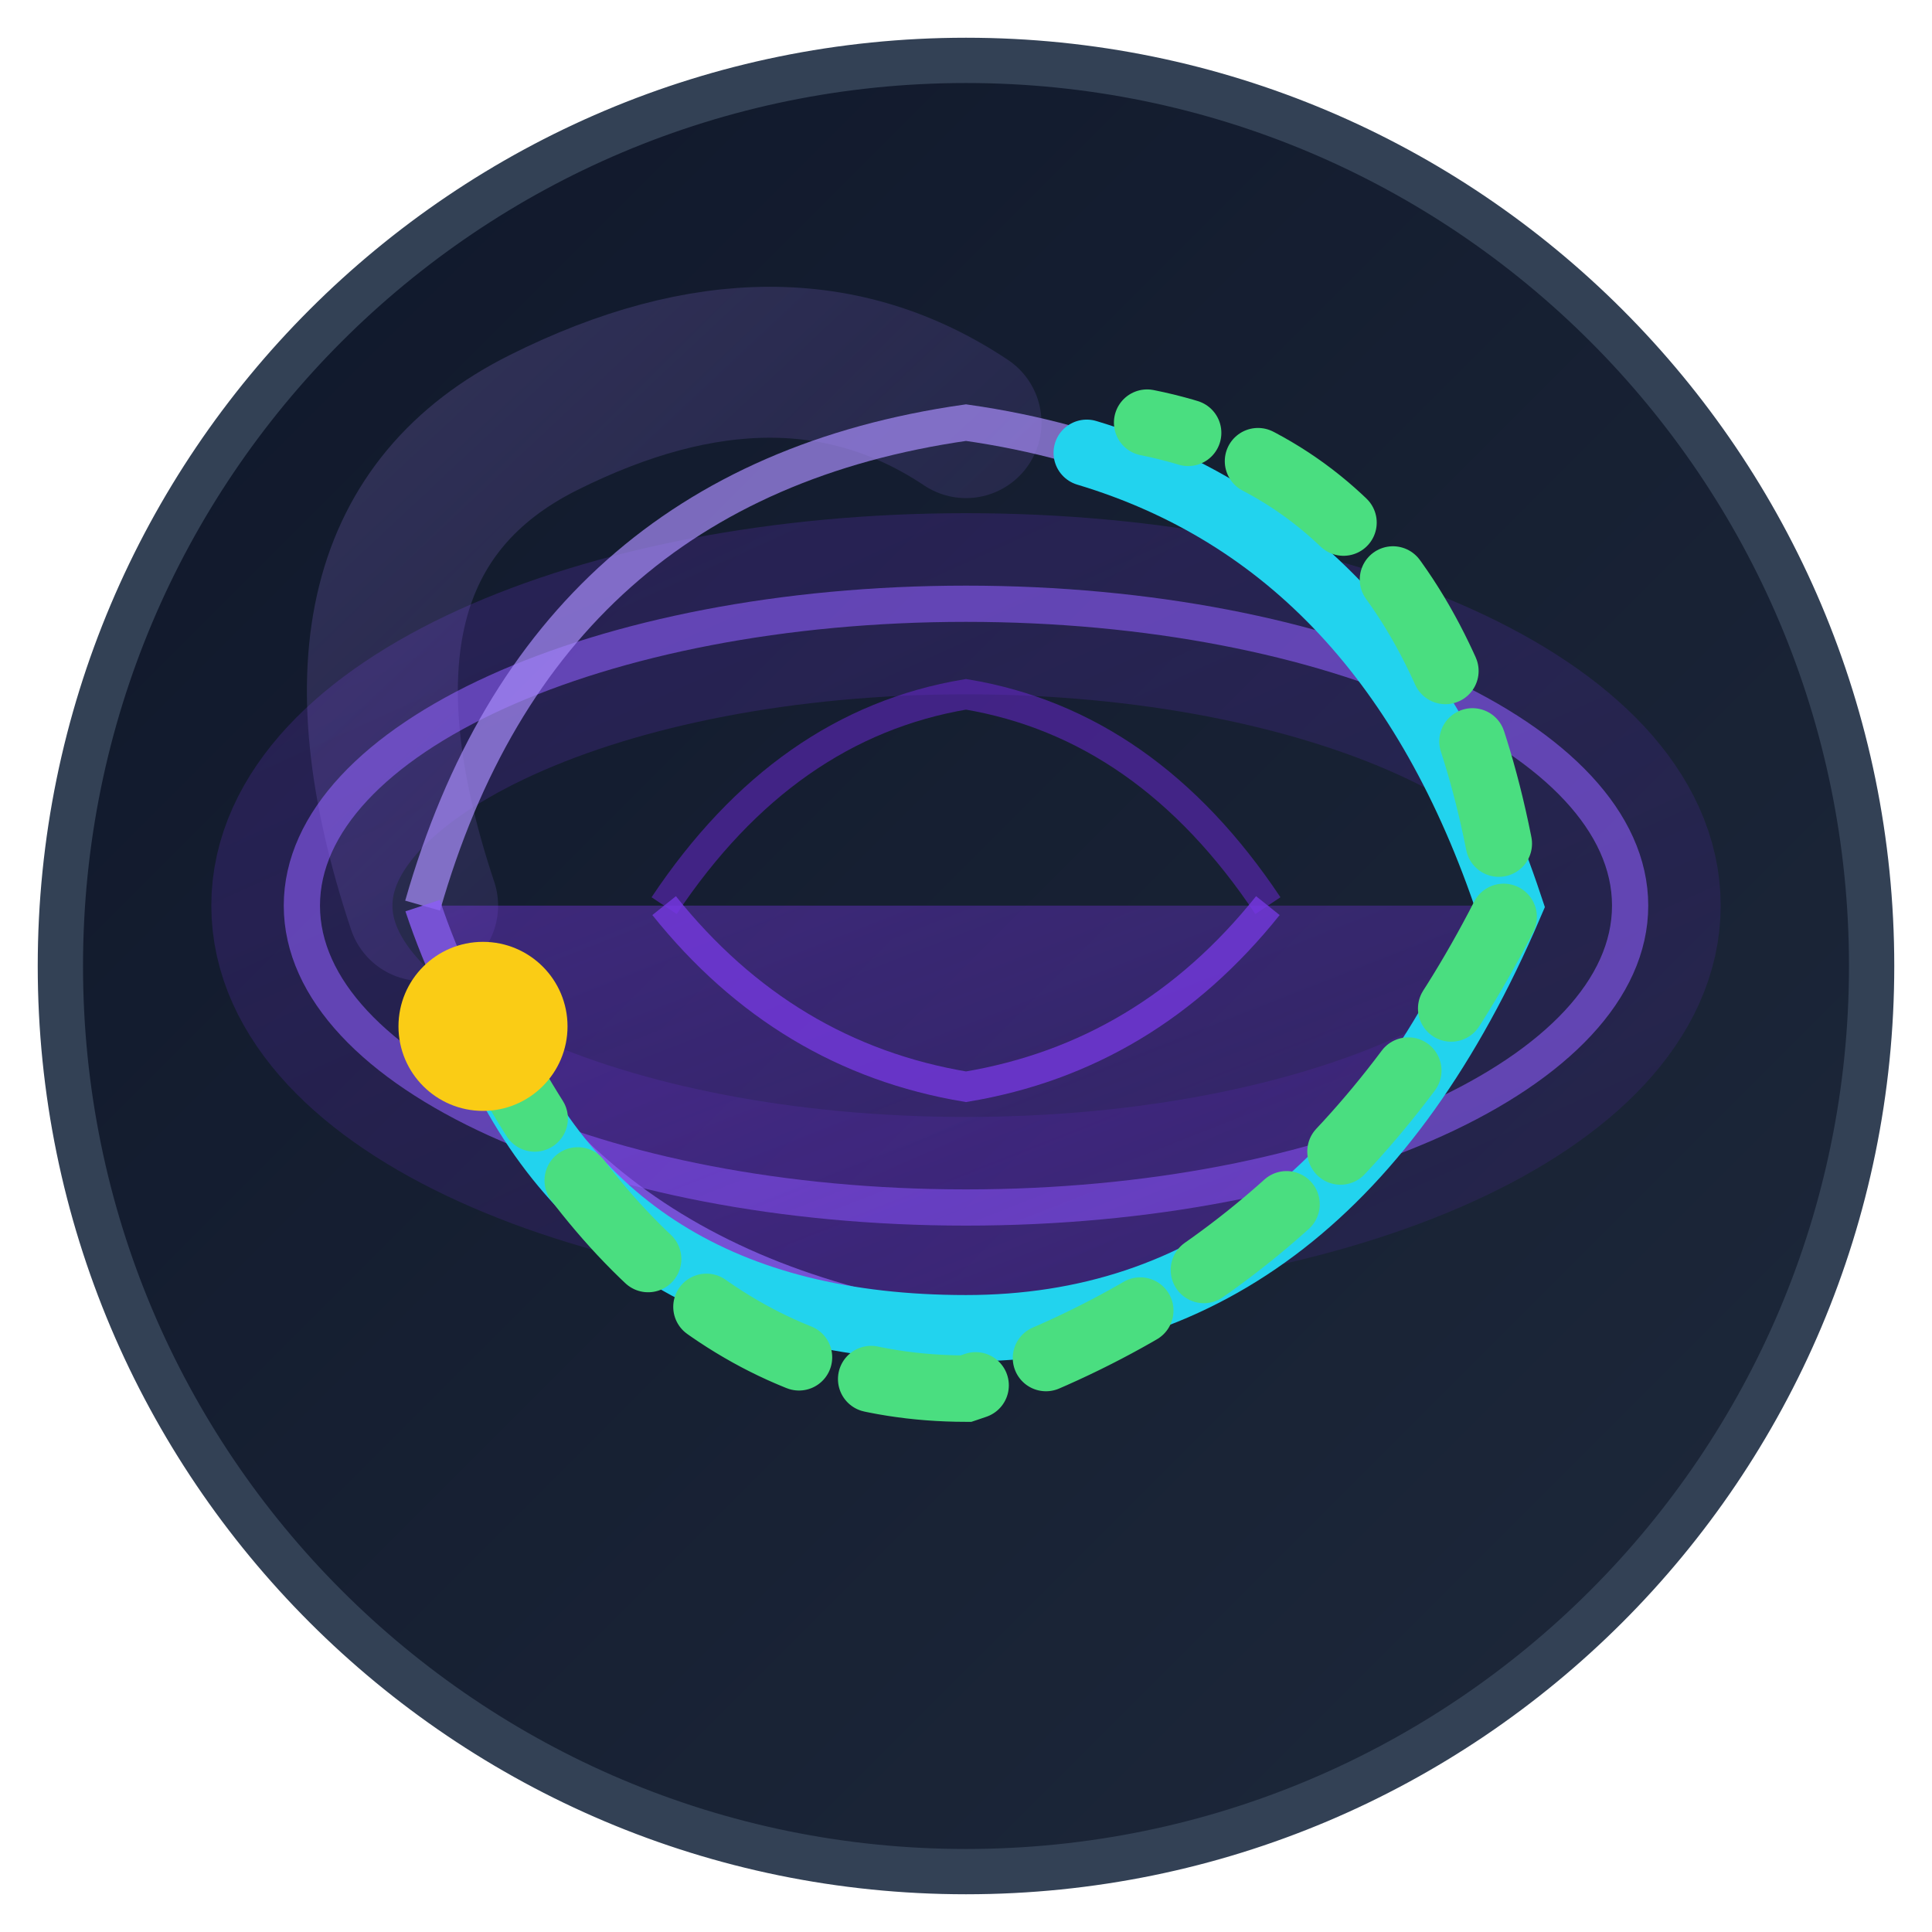
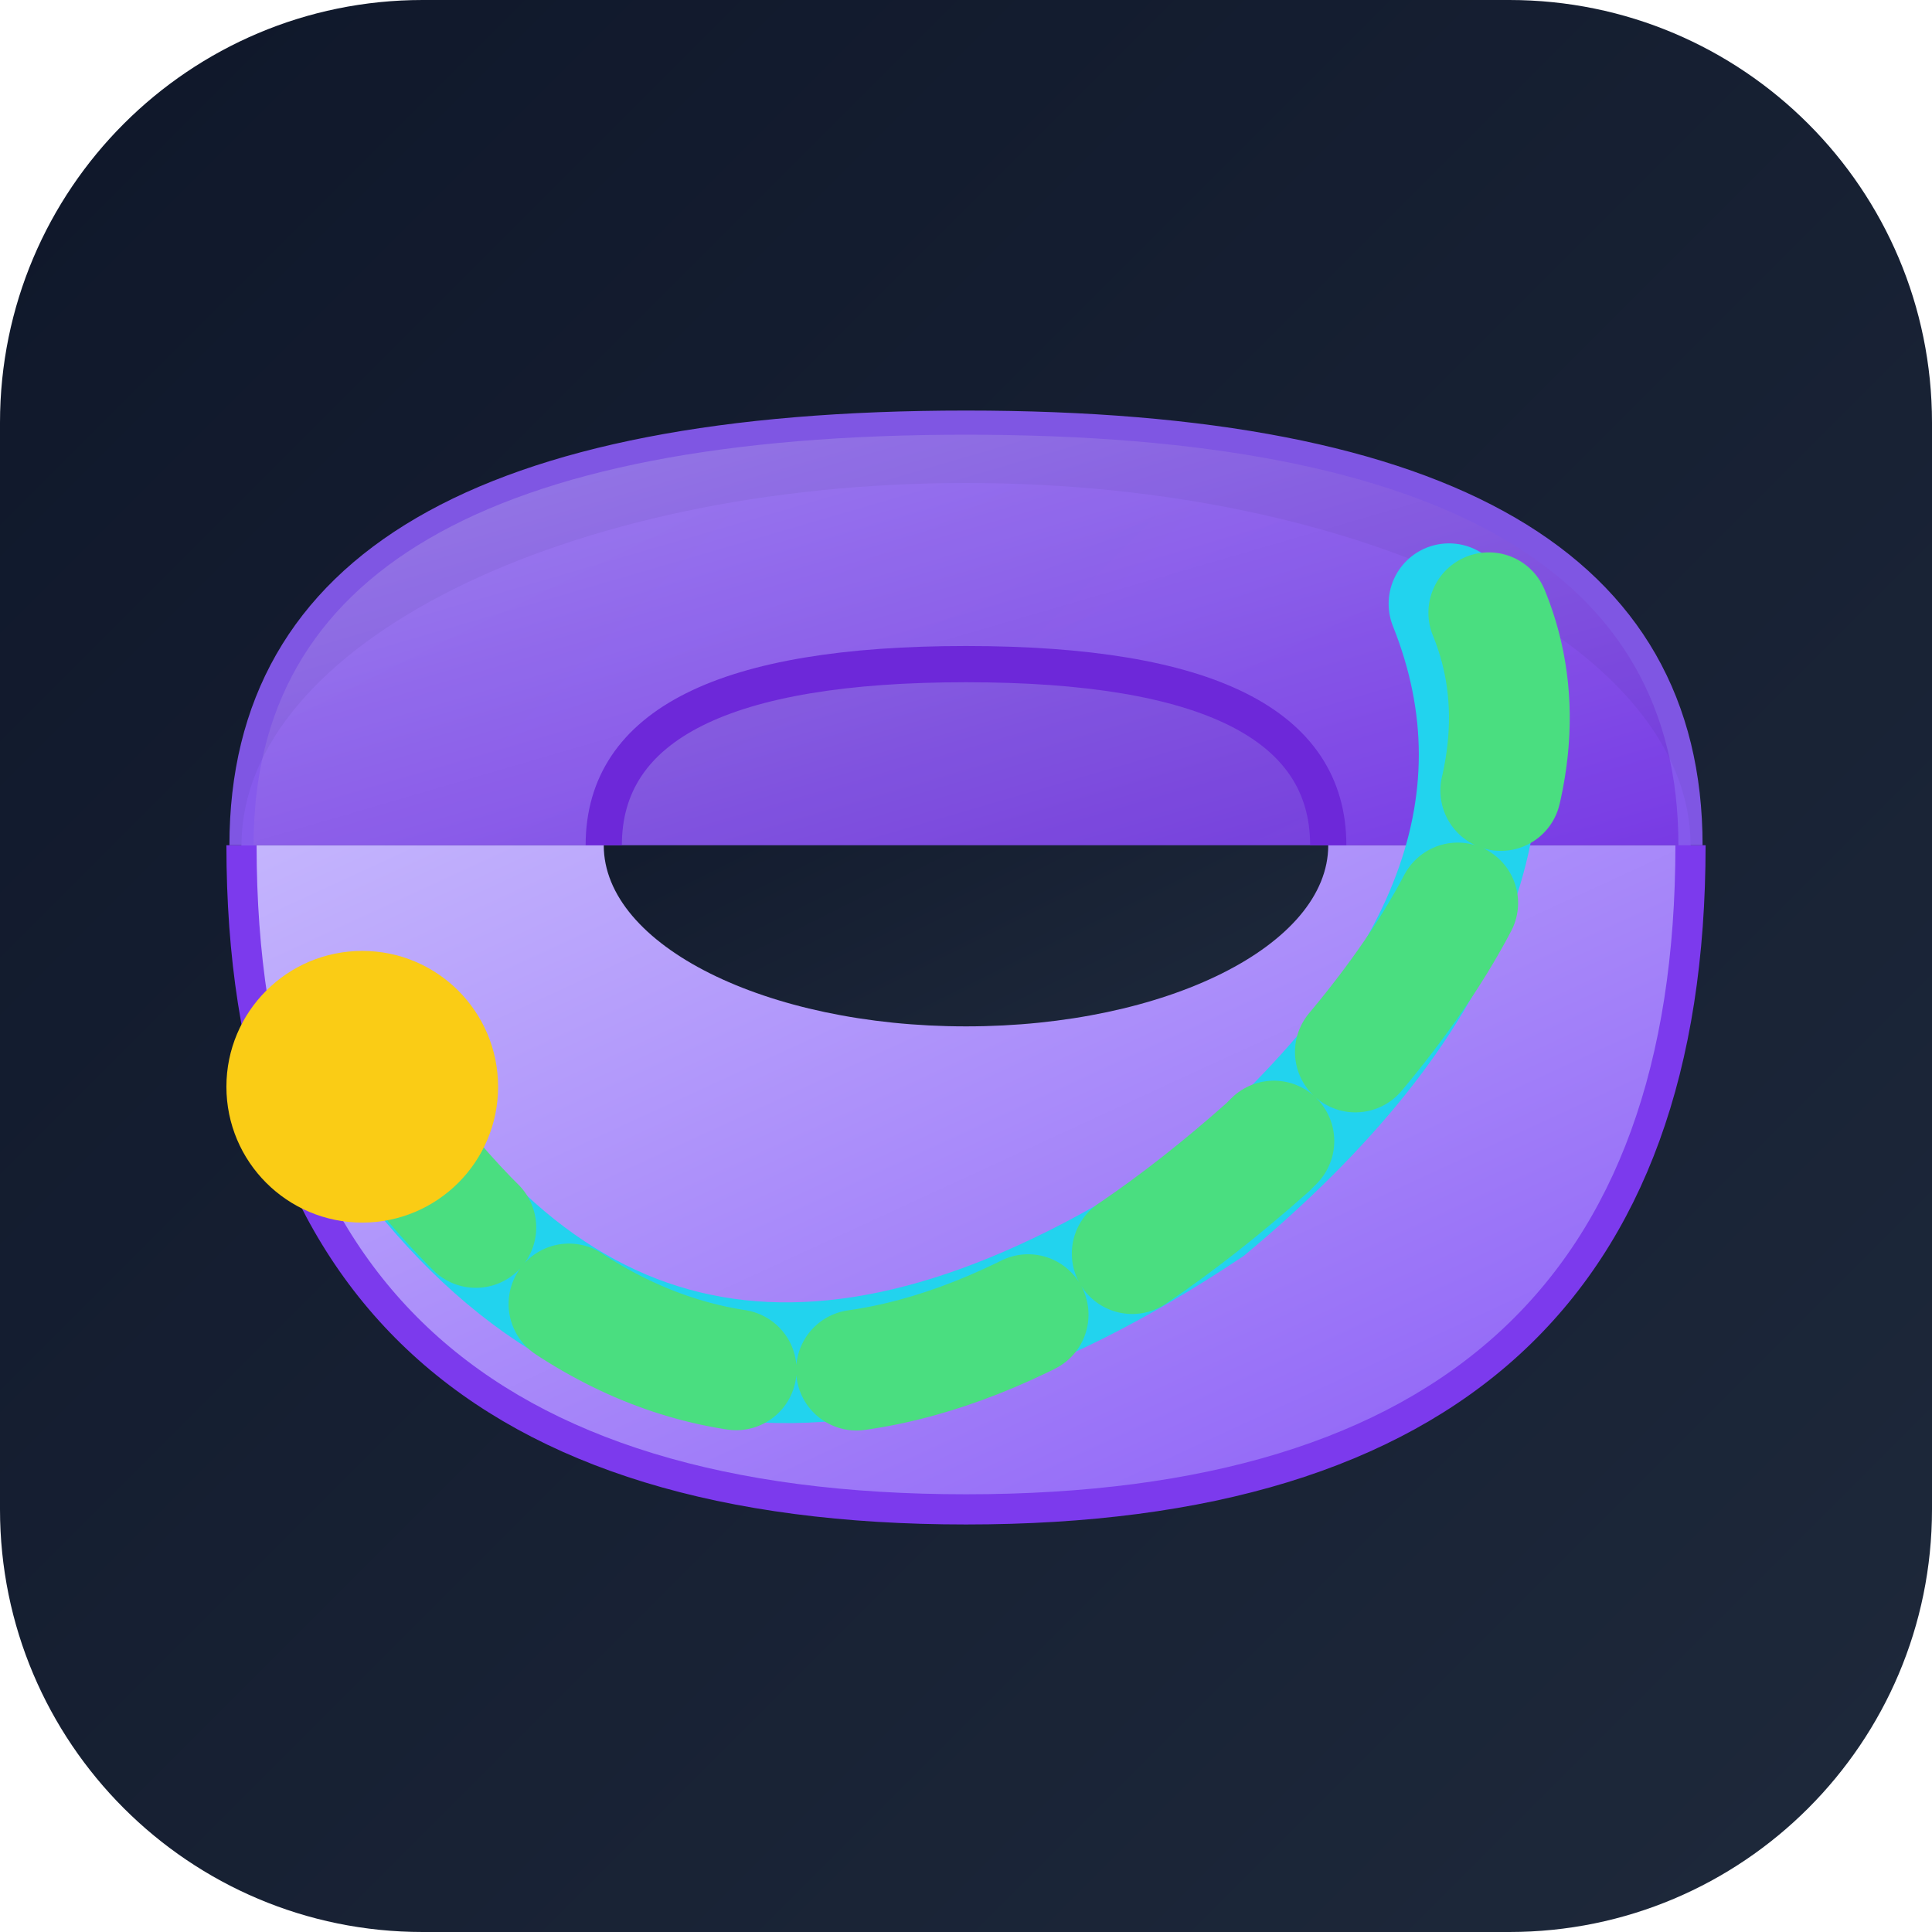
<svg xmlns="http://www.w3.org/2000/svg" viewBox="0 0 64 64">
  <defs>
    <linearGradient id="bg" x1="0%" y1="0%" x2="100%" y2="100%">
      <stop offset="0%" stop-color="#0f172a" />
      <stop offset="100%" stop-color="#1e293b" />
    </linearGradient>
    <linearGradient id="torus" x1="0%" y1="0%" x2="100%" y2="100%">
-       <stop offset="0%" stop-color="#7c3aed" stop-opacity="0.5" />
-       <stop offset="100%" stop-color="#6d28d9" stop-opacity="0.3" />
+       <stop offset="0%" stop-color="#a78bfa" />
+       <stop offset="100%" stop-color="#7c3aed" />
    </linearGradient>
-     <linearGradient id="torusLight" x1="0%" y1="0%" x2="100%" y2="100%">
-       <stop offset="0%" stop-color="#a78bfa" stop-opacity="0.4" />
-       <stop offset="100%" stop-color="#8b5cf6" stop-opacity="0.2" />
+     <linearGradient id="torusFront" x1="0%" y1="0%" x2="100%" y2="100%">
+       <stop offset="0%" stop-color="#c4b5fd" />
+       <stop offset="100%" stop-color="#8b5cf6" />
    </linearGradient>
  </defs>
-   <circle cx="32" cy="32" r="30" fill="url(#bg)" stroke="#334155" stroke-width="1.5" />
-   <ellipse cx="32" cy="30" rx="22" ry="10" fill="none" stroke="url(#torus)" stroke-width="6" opacity="0.4" />
-   <ellipse cx="32" cy="30" rx="22" ry="10" fill="none" stroke="#8b5cf6" stroke-width="1.2" opacity="0.6" />
-   <path d="M14 30 Q10 18 18 14 Q26 10 32 14" fill="none" stroke="url(#torusLight)" stroke-width="5" stroke-linecap="round" opacity="0.5" />
-   <path d="M14 30 Q18 16 32 14 Q46 16 50 30" fill="none" stroke="#a78bfa" stroke-width="1.2" opacity="0.7" />
-   <path d="M14 30 Q18 42 32 44 Q46 42 50 30" fill="url(#torus)" stroke="#8b5cf6" stroke-width="1.2" opacity="0.8" />
-   <path d="M22 30 Q26 24 32 23 Q38 24 42 30" fill="none" stroke="#6d28d9" stroke-width="1" opacity="0.5" />
-   <path d="M22 30 Q26 35 32 36 Q38 35 42 30" fill="none" stroke="#7c3aed" stroke-width="1" opacity="0.7" />
-   <path d="M16 34 Q20 44 32 44 Q44 44 50 30 Q46 18 36 15" fill="none" stroke="#22d3ee" stroke-width="2.2" stroke-linecap="round" />
-   <path d="M16 34 Q22 46 32 46 Q44 42 50 30 Q48 16 38 14" fill="none" stroke="#4ade80" stroke-width="2.2" stroke-linecap="round" stroke-dasharray="3.5 2.5" />
-   <circle cx="16" cy="34" r="2.8" fill="#facc15" />
+   <rect rx="14" width="64" height="64" fill="url(#bg)" />
+   <ellipse cx="32" cy="28" rx="24" ry="12" fill="url(#torus)" opacity="0.5" />
+   <path d="M8 28 Q8 50 32 50 Q56 50 56 28" fill="url(#torusFront)" stroke="#7c3aed" stroke-width="1" />
+   <ellipse cx="32" cy="28" rx="12" ry="6" fill="url(#bg)" />
+   <path d="M8 28 Q8 14 32 14 Q56 14 56 28" fill="url(#torus)" stroke="#8b5cf6" stroke-width="0.8" opacity="0.9" />
+   <path d="M20 28 Q20 22 32 22 Q44 22 44 28" fill="none" stroke="#6d28d9" stroke-width="1.2" />
+   <path d="M12 36 Q22 52 40 40 Q52 30 48 20" fill="none" stroke="#22d3ee" stroke-width="4" stroke-linecap="round" />
+   <path d="M12 36 Q24 54 42 38 Q54 26 48 18" fill="none" stroke="#4ade80" stroke-width="4" stroke-linecap="round" stroke-dasharray="6 4" />
+   <circle cx="12" cy="36" r="4.5" fill="#facc15" />
</svg>
